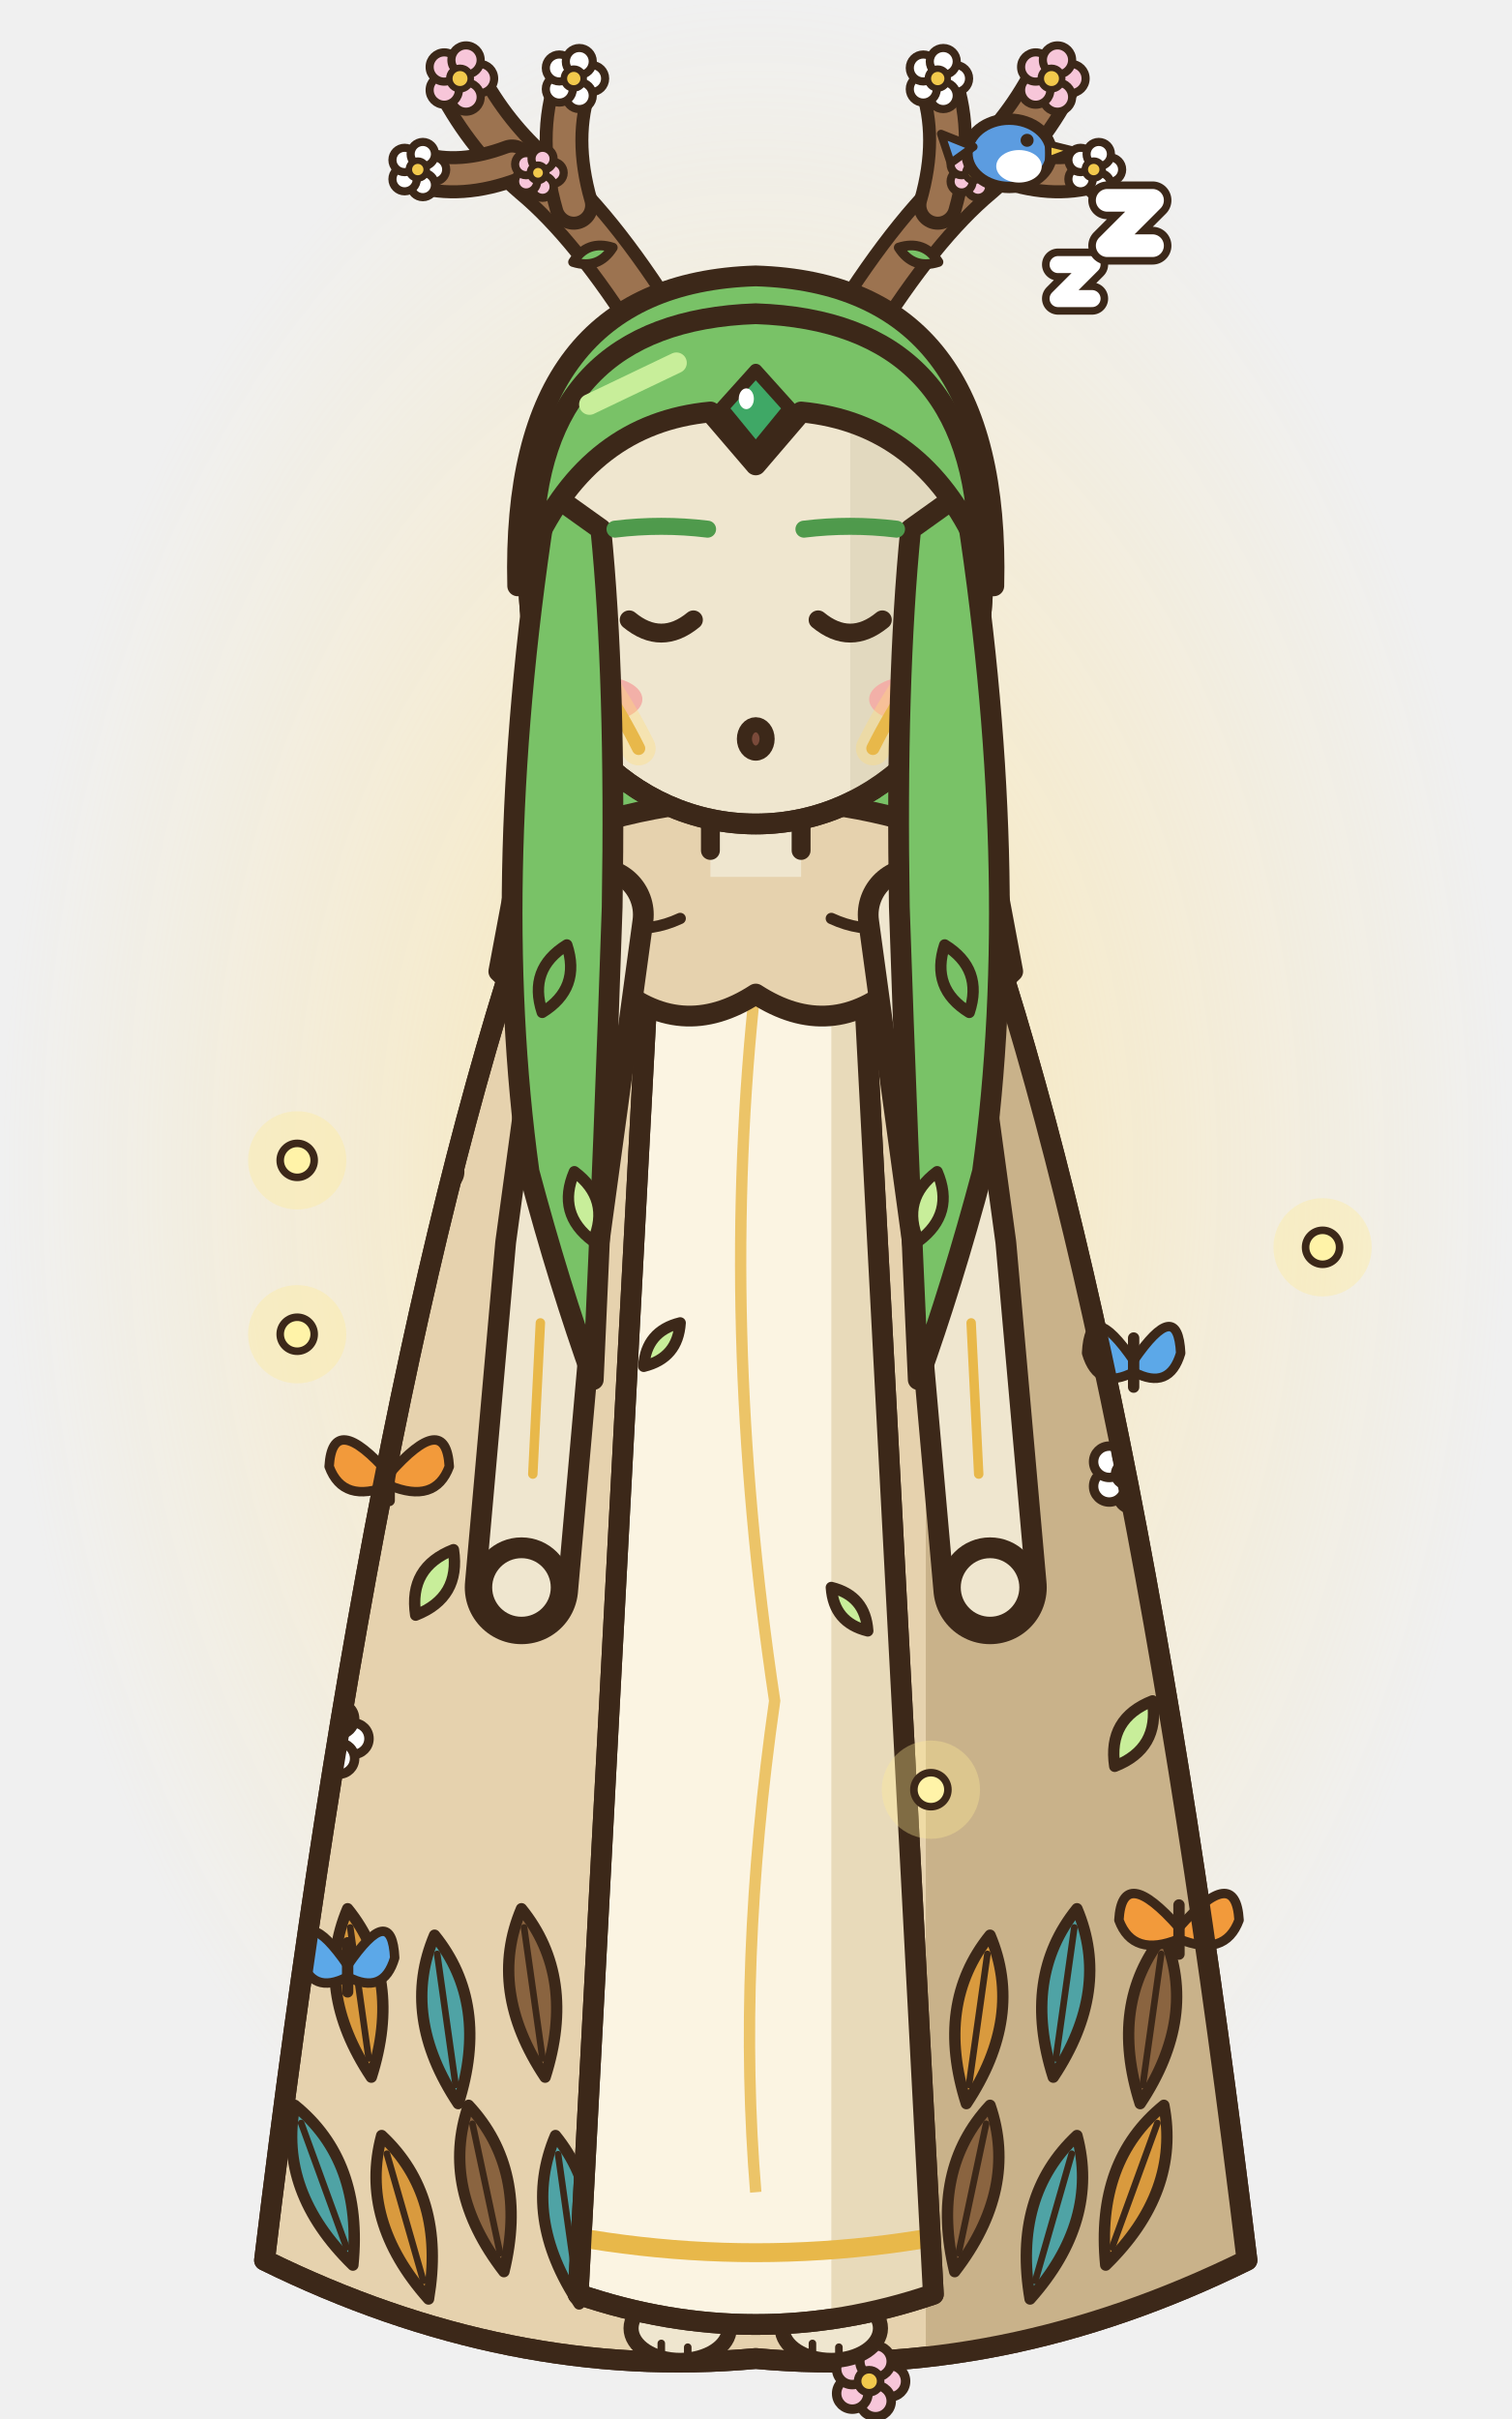
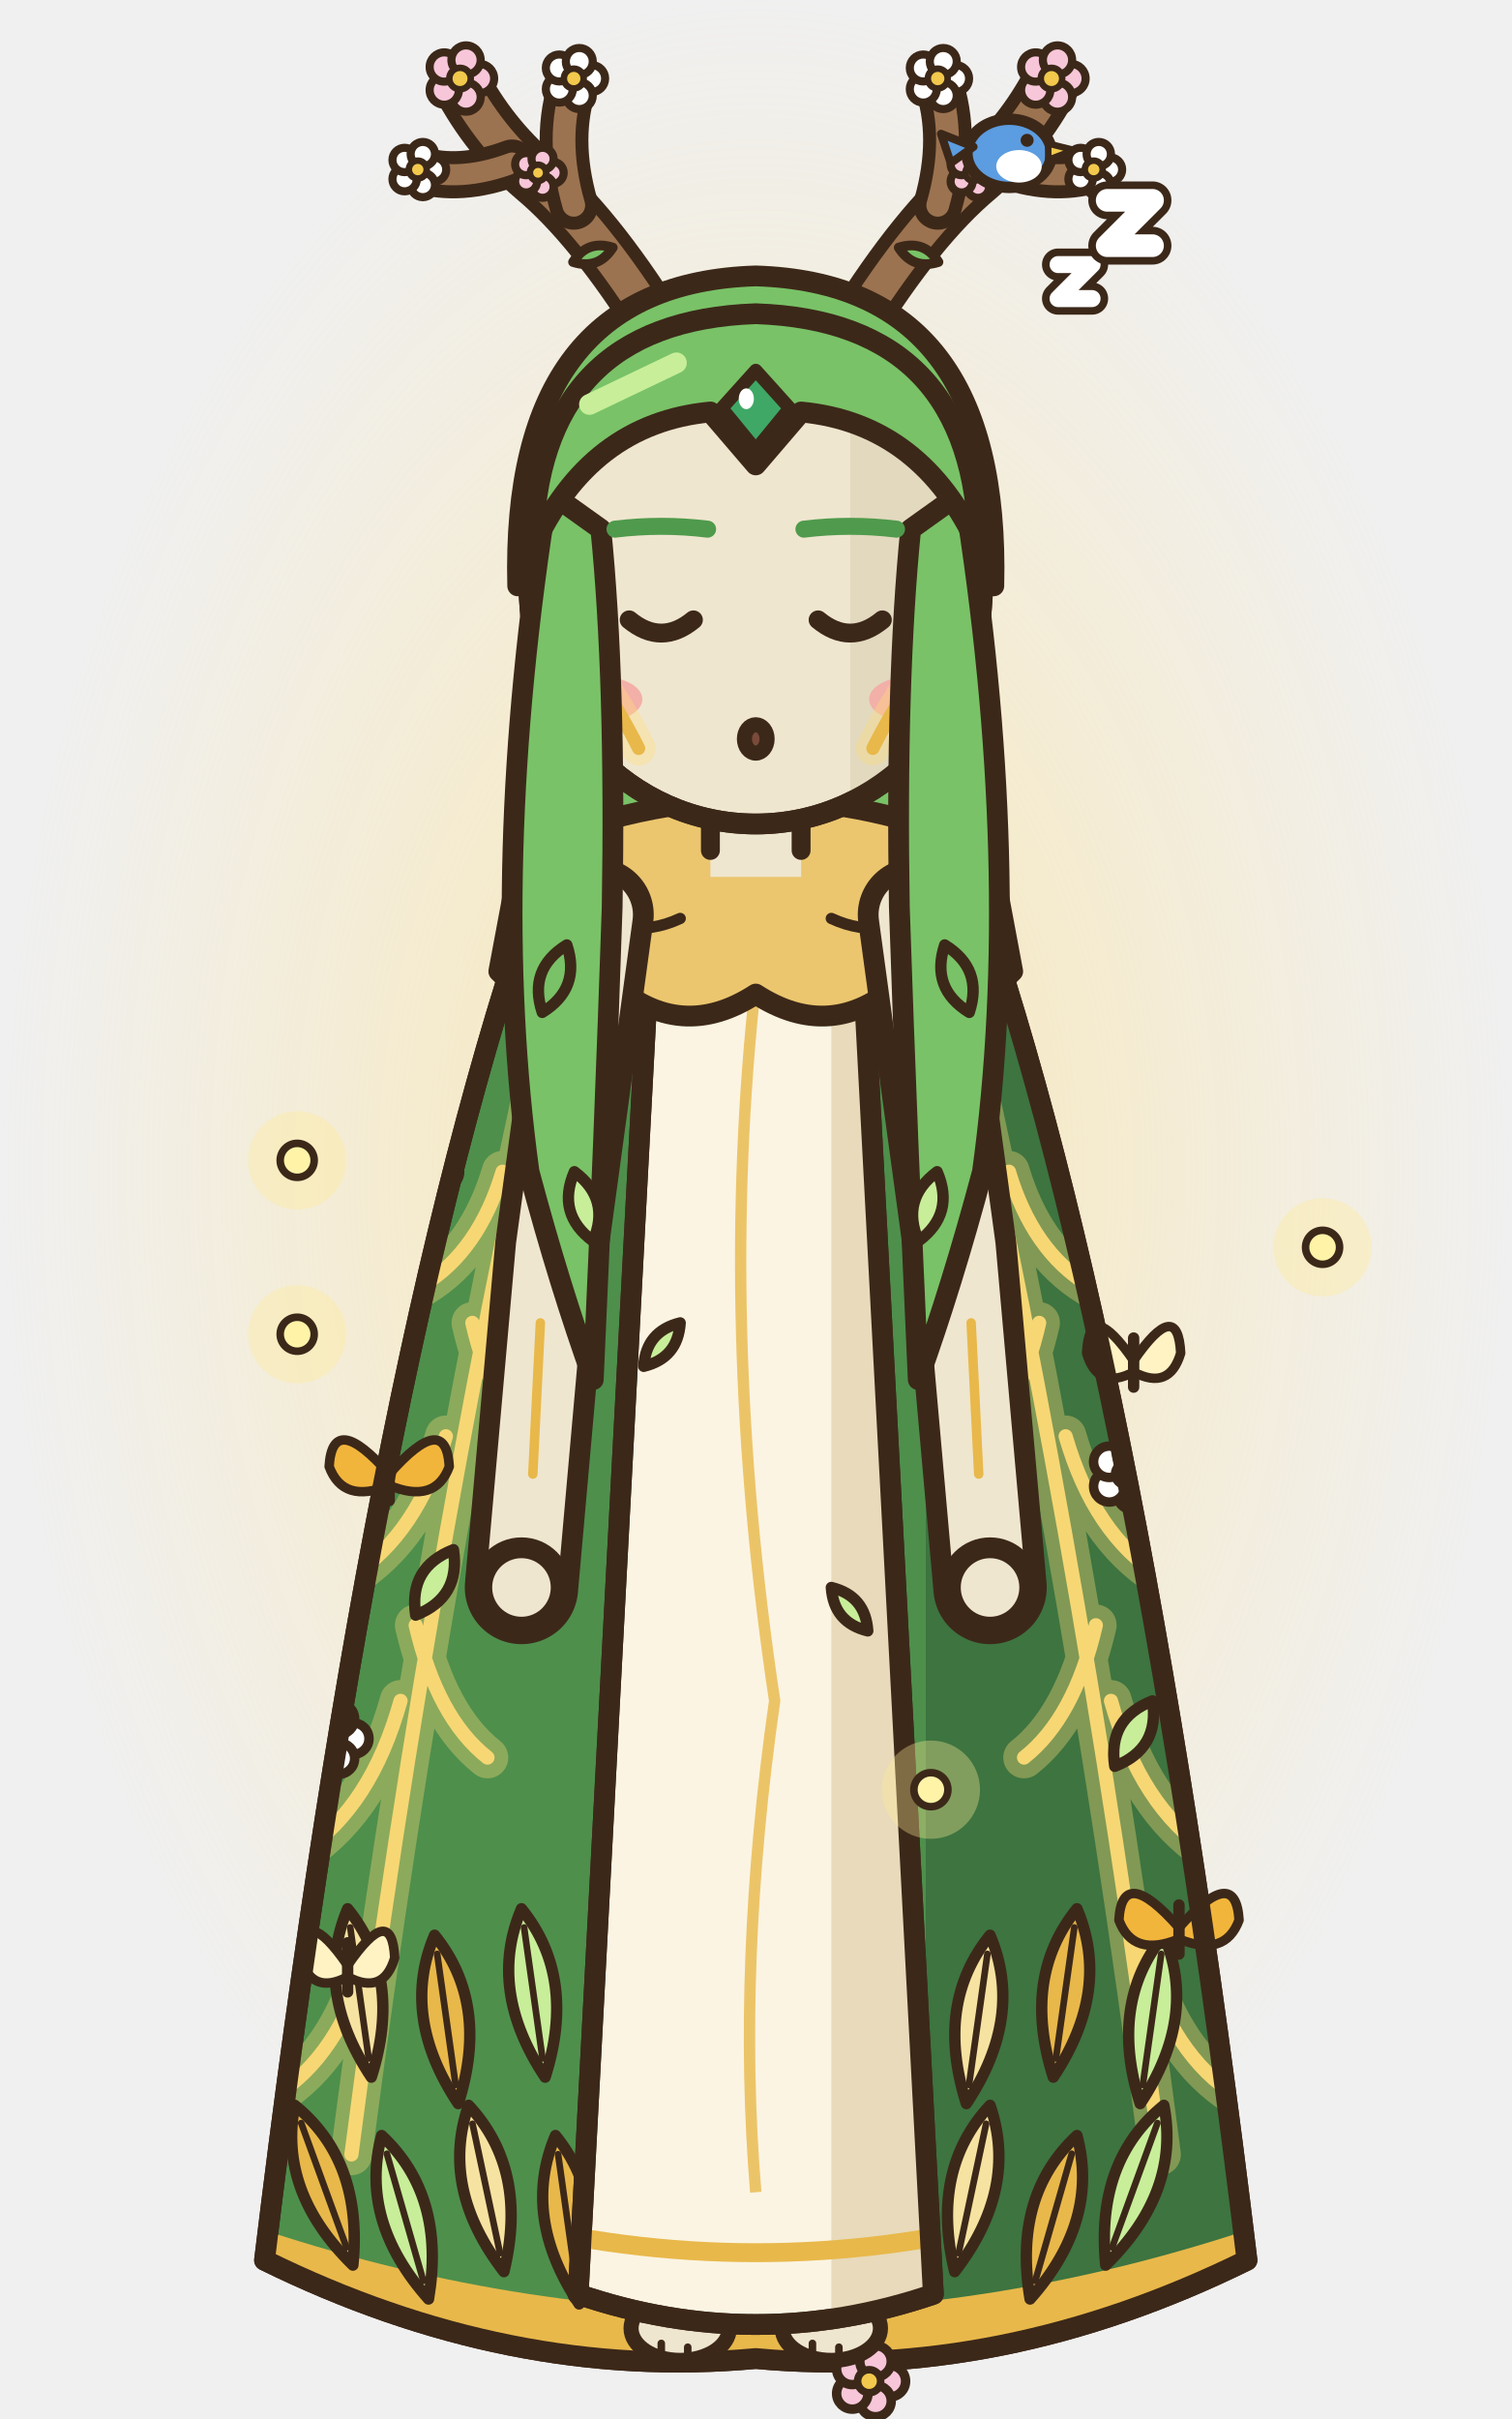
<svg xmlns="http://www.w3.org/2000/svg" width="80" height="128" viewBox="0 0 80 128">
  <defs>
    <radialGradient id="anfrontrepos0g">
      <stop offset="0" stop-color="rgb(255,225,140)" stop-opacity="0.6" />
      <stop offset="1" stop-color="rgb(255,225,140)" stop-opacity="0" />
    </radialGradient>
  </defs>
  <ellipse cx="40" cy="62" rx="40" ry="62" fill="url(#anfrontrepos0g)" />
  <circle cx="15.73" cy="61.4" r="2.6" fill="rgb(255,236,150)" fill-opacity="0.35" />
  <ellipse cx="15.73" cy="61.4" rx="0.9" ry="0.9" fill="#FFF3A8" stroke="#3C2819" stroke-width="0.4" stroke-linejoin="round" stroke-linecap="round" />
  <circle cx="49.27" cy="37.3" r="2.6" fill="rgb(255,236,150)" fill-opacity="0.35" />
  <ellipse cx="49.27" cy="37.3" rx="0.9" ry="0.9" fill="#FFF3A8" stroke="#3C2819" stroke-width="0.4" stroke-linejoin="round" stroke-linecap="round" />
  <g transform="translate(0 0)">
    <path d="M28.6,24 Q27.6,40 28.4,56 L51.6,56 Q52.4,40 51.4,24 Z" fill="#79C267" stroke="#3C2819" stroke-width="1.1" stroke-linejoin="round" stroke-linecap="round" />
    <path d="M28.6,24 Q27.6,40 28.4,56 L51.6,56 Q52.4,40 51.4,24 Z" fill="none" stroke="#3C2819" stroke-width="1.1" stroke-linejoin="round" stroke-linecap="round" />
-     <path d="M29,45.4 Q40,40.6 51,45.4 Q60,70 66,119.6 Q53,126 40,124.8 Q27,126 14,119.6 Q20,70 29,45.4 Z" fill="#E6D2AE" stroke="#3C2819" stroke-width="1.1" stroke-linejoin="round" stroke-linecap="round" />
+     <path d="M29,45.4 Q40,40.6 51,45.4 Q60,70 66,119.6 Q53,126 40,124.8 Q27,126 14,119.6 Q20,70 29,45.4 Z" fill="#4E8F4C" stroke="#3C2819" stroke-width="1.1" stroke-linejoin="round" stroke-linecap="round" />
    <clipPath id="anfrontrepos0c">
      <path d="M29,45.4 Q40,40.6 51,45.4 Q60,70 66,119.6 Q53,126 40,124.8 Q27,126 14,119.6 Q20,70 29,45.4 Z" />
    </clipPath>
    <g clip-path="url(#anfrontrepos0c)">
-       <rect x="49" y="40" width="20" height="90" fill="#C9B28A" />
+       <rect x="49" y="40" width="20" height="90" fill="#3D7440" />
+       <path d="M50,50 Q57,80 61.4,114 M53.4,62 Q54.66,66.2 57.6,68 M56.4,76 Q57.9,81.18 61.4,83.4 M58.8,90 Q60.36,95.6 64,98 M60.4,103 Q61.78,108.32 65,110.6 M55,70 Q53.98,74.48 51.6,76.4 M58,86 Q56.86,90.9 54.2,93 M30,50 Q23,80 18.6,114 M26.6,62 Q25.34,66.2 22.4,68 M23.6,76 Q22.1,81.18 18.6,83.4 M21.2,90 Q19.64,95.6 16,98 M19.6,103 Q18.22,108.32 15,110.6 M25,70 Q26.02,74.48 28.4,76.4 M22,86 Q23.14,90.9 25.8,93" fill="none" stroke="rgb(255,220,120)" stroke-width="2.2" stroke-linecap="round" opacity="0.35" />
+       <path d="M50,50 Q57,80 61.4,114 M53.4,62 Q54.66,66.2 57.6,68 M56.4,76 Q57.9,81.18 61.4,83.4 M58.8,90 Q60.36,95.6 64,98 M60.4,103 Q61.78,108.32 65,110.6 M55,70 Q53.98,74.48 51.6,76.4 M58,86 Q56.86,90.9 54.2,93 M30,50 Q23,80 18.6,114 M26.6,62 Q25.34,66.2 22.4,68 M23.6,76 Q22.1,81.18 18.6,83.4 M21.2,90 Q19.64,95.6 16,98 M19.6,103 Q18.22,108.32 15,110.6 M25,70 Q26.02,74.48 28.4,76.4 M22,86 Q23.14,90.9 25.8,93" fill="none" stroke="#F7D774" stroke-width="0.75" stroke-linecap="round" />
+       <path d="M12,118.6 Q40,128.4 68,118.6" fill="none" stroke="#E8B84A" stroke-width="2.4" />
      <g transform="translate(15.6 111.4) rotate(-20)">
-         <path d="M0,0 Q2.4,4 0,9 Q-2.4,4 0,0 Z" fill="#4FA3A5" stroke="#3C2819" stroke-width="0.6" stroke-linejoin="round" stroke-linecap="round" />
+         <path d="M0,0 Q2.4,4 0,9 Q-2.4,4 0,0 Z" fill="#E8B84A" stroke="#3C2819" stroke-width="0.6" stroke-linejoin="round" stroke-linecap="round" />
        <line x1="0" y1="1" x2="0" y2="8" stroke="#3C2819" stroke-width="0.35" stroke-linecap="round" />
      </g>
      <g transform="translate(20.2 113) rotate(-16)">
-         <path d="M0,0 Q2.4,4 0,9 Q-2.4,4 0,0 Z" fill="#D99A3E" stroke="#3C2819" stroke-width="0.6" stroke-linejoin="round" stroke-linecap="round" />
+         <path d="M0,0 Q2.4,4 0,9 Q-2.4,4 0,0 Z" fill="#C8EE9A" stroke="#3C2819" stroke-width="0.6" stroke-linejoin="round" stroke-linecap="round" />
        <line x1="0" y1="1" x2="0" y2="8" stroke="#3C2819" stroke-width="0.35" stroke-linecap="round" />
      </g>
      <g transform="translate(24.8 111.4) rotate(-12)">
-         <path d="M0,0 Q2.4,4 0,9 Q-2.4,4 0,0 Z" fill="#8A6440" stroke="#3C2819" stroke-width="0.6" stroke-linejoin="round" stroke-linecap="round" />
+         <path d="M0,0 Q2.4,4 0,9 Q-2.4,4 0,0 Z" fill="#F7E3A1" stroke="#3C2819" stroke-width="0.6" stroke-linejoin="round" stroke-linecap="round" />
        <line x1="0" y1="1" x2="0" y2="8" stroke="#3C2819" stroke-width="0.35" stroke-linecap="round" />
      </g>
      <g transform="translate(29.4 113) rotate(-8)">
-         <path d="M0,0 Q2.4,4 0,9 Q-2.4,4 0,0 Z" fill="#4FA3A5" stroke="#3C2819" stroke-width="0.6" stroke-linejoin="round" stroke-linecap="round" />
+         <path d="M0,0 Q2.4,4 0,9 Q-2.4,4 0,0 Z" fill="#E8B84A" stroke="#3C2819" stroke-width="0.6" stroke-linejoin="round" stroke-linecap="round" />
        <line x1="0" y1="1" x2="0" y2="8" stroke="#3C2819" stroke-width="0.35" stroke-linecap="round" />
      </g>
      <g transform="translate(34 111.4) rotate(-4)">
-         <path d="M0,0 Q2.4,4 0,9 Q-2.4,4 0,0 Z" fill="#D99A3E" stroke="#3C2819" stroke-width="0.6" stroke-linejoin="round" stroke-linecap="round" />
+         <path d="M0,0 Q2.4,4 0,9 Q-2.4,4 0,0 Z" fill="#C8EE9A" stroke="#3C2819" stroke-width="0.6" stroke-linejoin="round" stroke-linecap="round" />
        <line x1="0" y1="1" x2="0" y2="8" stroke="#3C2819" stroke-width="0.35" stroke-linecap="round" />
      </g>
      <g transform="translate(38.6 113) rotate(0)">
-         <path d="M0,0 Q2.4,4 0,9 Q-2.4,4 0,0 Z" fill="#8A6440" stroke="#3C2819" stroke-width="0.6" stroke-linejoin="round" stroke-linecap="round" />
+         <path d="M0,0 Q2.4,4 0,9 Q-2.4,4 0,0 Z" fill="#F7E3A1" stroke="#3C2819" stroke-width="0.6" stroke-linejoin="round" stroke-linecap="round" />
        <line x1="0" y1="1" x2="0" y2="8" stroke="#3C2819" stroke-width="0.35" stroke-linecap="round" />
      </g>
      <g transform="translate(43.2 111.4) rotate(4)">
-         <path d="M0,0 Q2.4,4 0,9 Q-2.4,4 0,0 Z" fill="#4FA3A5" stroke="#3C2819" stroke-width="0.6" stroke-linejoin="round" stroke-linecap="round" />
+         <path d="M0,0 Q2.4,4 0,9 Q-2.4,4 0,0 Z" fill="#E8B84A" stroke="#3C2819" stroke-width="0.6" stroke-linejoin="round" stroke-linecap="round" />
        <line x1="0" y1="1" x2="0" y2="8" stroke="#3C2819" stroke-width="0.35" stroke-linecap="round" />
      </g>
      <g transform="translate(47.8 113) rotate(8)">
-         <path d="M0,0 Q2.4,4 0,9 Q-2.4,4 0,0 Z" fill="#D99A3E" stroke="#3C2819" stroke-width="0.6" stroke-linejoin="round" stroke-linecap="round" />
+         <path d="M0,0 Q2.4,4 0,9 Q-2.4,4 0,0 Z" fill="#C8EE9A" stroke="#3C2819" stroke-width="0.6" stroke-linejoin="round" stroke-linecap="round" />
        <line x1="0" y1="1" x2="0" y2="8" stroke="#3C2819" stroke-width="0.35" stroke-linecap="round" />
      </g>
      <g transform="translate(52.4 111.4) rotate(12)">
-         <path d="M0,0 Q2.4,4 0,9 Q-2.4,4 0,0 Z" fill="#8A6440" stroke="#3C2819" stroke-width="0.6" stroke-linejoin="round" stroke-linecap="round" />
+         <path d="M0,0 Q2.4,4 0,9 Q-2.4,4 0,0 Z" fill="#F7E3A1" stroke="#3C2819" stroke-width="0.6" stroke-linejoin="round" stroke-linecap="round" />
        <line x1="0" y1="1" x2="0" y2="8" stroke="#3C2819" stroke-width="0.35" stroke-linecap="round" />
      </g>
      <g transform="translate(57 113) rotate(16)">
-         <path d="M0,0 Q2.4,4 0,9 Q-2.4,4 0,0 Z" fill="#4FA3A5" stroke="#3C2819" stroke-width="0.6" stroke-linejoin="round" stroke-linecap="round" />
+         <path d="M0,0 Q2.4,4 0,9 Q-2.4,4 0,0 Z" fill="#E8B84A" stroke="#3C2819" stroke-width="0.6" stroke-linejoin="round" stroke-linecap="round" />
        <line x1="0" y1="1" x2="0" y2="8" stroke="#3C2819" stroke-width="0.35" stroke-linecap="round" />
      </g>
      <g transform="translate(61.6 111.4) rotate(20)">
-         <path d="M0,0 Q2.4,4 0,9 Q-2.4,4 0,0 Z" fill="#D99A3E" stroke="#3C2819" stroke-width="0.6" stroke-linejoin="round" stroke-linecap="round" />
+         <path d="M0,0 Q2.4,4 0,9 Q-2.4,4 0,0 Z" fill="#C8EE9A" stroke="#3C2819" stroke-width="0.6" stroke-linejoin="round" stroke-linecap="round" />
        <line x1="0" y1="1" x2="0" y2="8" stroke="#3C2819" stroke-width="0.35" stroke-linecap="round" />
      </g>
      <g transform="translate(18.4 101) rotate(-8)">
-         <path d="M0,0 Q2.4,4 0,9 Q-2.4,4 0,0 Z" fill="#D99A3E" stroke="#3C2819" stroke-width="0.6" stroke-linejoin="round" stroke-linecap="round" />
+         <path d="M0,0 Q2.4,4 0,9 Q-2.4,4 0,0 Z" fill="#F7E3A1" stroke="#3C2819" stroke-width="0.6" stroke-linejoin="round" stroke-linecap="round" />
        <line x1="0" y1="1" x2="0" y2="8" stroke="#3C2819" stroke-width="0.35" stroke-linecap="round" />
      </g>
      <g transform="translate(23 102.4) rotate(-8)">
-         <path d="M0,0 Q2.4,4 0,9 Q-2.4,4 0,0 Z" fill="#4FA3A5" stroke="#3C2819" stroke-width="0.6" stroke-linejoin="round" stroke-linecap="round" />
+         <path d="M0,0 Q2.4,4 0,9 Q-2.4,4 0,0 Z" fill="#E8B84A" stroke="#3C2819" stroke-width="0.6" stroke-linejoin="round" stroke-linecap="round" />
        <line x1="0" y1="1" x2="0" y2="8" stroke="#3C2819" stroke-width="0.35" stroke-linecap="round" />
      </g>
      <g transform="translate(27.6 101) rotate(-8)">
-         <path d="M0,0 Q2.4,4 0,9 Q-2.4,4 0,0 Z" fill="#8A6440" stroke="#3C2819" stroke-width="0.6" stroke-linejoin="round" stroke-linecap="round" />
+         <path d="M0,0 Q2.4,4 0,9 Q-2.4,4 0,0 Z" fill="#C8EE9A" stroke="#3C2819" stroke-width="0.6" stroke-linejoin="round" stroke-linecap="round" />
        <line x1="0" y1="1" x2="0" y2="8" stroke="#3C2819" stroke-width="0.35" stroke-linecap="round" />
      </g>
      <g transform="translate(52.4 102.4) rotate(8)">
-         <path d="M0,0 Q2.4,4 0,9 Q-2.4,4 0,0 Z" fill="#D99A3E" stroke="#3C2819" stroke-width="0.6" stroke-linejoin="round" stroke-linecap="round" />
+         <path d="M0,0 Q2.4,4 0,9 Q-2.4,4 0,0 Z" fill="#F7E3A1" stroke="#3C2819" stroke-width="0.6" stroke-linejoin="round" stroke-linecap="round" />
        <line x1="0" y1="1" x2="0" y2="8" stroke="#3C2819" stroke-width="0.35" stroke-linecap="round" />
      </g>
      <g transform="translate(57 101) rotate(8)">
-         <path d="M0,0 Q2.4,4 0,9 Q-2.4,4 0,0 Z" fill="#4FA3A5" stroke="#3C2819" stroke-width="0.6" stroke-linejoin="round" stroke-linecap="round" />
+         <path d="M0,0 Q2.4,4 0,9 Q-2.4,4 0,0 Z" fill="#E8B84A" stroke="#3C2819" stroke-width="0.6" stroke-linejoin="round" stroke-linecap="round" />
        <line x1="0" y1="1" x2="0" y2="8" stroke="#3C2819" stroke-width="0.35" stroke-linecap="round" />
      </g>
      <g transform="translate(61.6 102.4) rotate(8)">
-         <path d="M0,0 Q2.4,4 0,9 Q-2.4,4 0,0 Z" fill="#8A6440" stroke="#3C2819" stroke-width="0.6" stroke-linejoin="round" stroke-linecap="round" />
+         <path d="M0,0 Q2.4,4 0,9 Q-2.4,4 0,0 Z" fill="#C8EE9A" stroke="#3C2819" stroke-width="0.6" stroke-linejoin="round" stroke-linecap="round" />
        <line x1="0" y1="1" x2="0" y2="8" stroke="#3C2819" stroke-width="0.35" stroke-linecap="round" />
      </g>
      <g transform="translate(19 70) rotate(-30)">
-         <path d="M0,0 Q1.6,2 0,4 Q-1.6,2 0,0 Z" fill="#79C267" stroke="#3C2819" stroke-width="0.6" stroke-linejoin="round" stroke-linecap="round" />
+         <path d="M0,0 Q1.6,2 0,4 Q-1.6,2 0,0 Z" fill="#E8B84A" stroke="#3C2819" stroke-width="0.6" stroke-linejoin="round" stroke-linecap="round" />
      </g>
      <g transform="translate(24 82) rotate(30)">
        <path d="M0,0 Q1.6,2 0,4 Q-1.6,2 0,0 Z" fill="#C8EE9A" stroke="#3C2819" stroke-width="0.6" stroke-linejoin="round" stroke-linecap="round" />
      </g>
      <g transform="translate(58 66) rotate(-30)">
-         <path d="M0,0 Q1.6,2 0,4 Q-1.6,2 0,0 Z" fill="#79C267" stroke="#3C2819" stroke-width="0.6" stroke-linejoin="round" stroke-linecap="round" />
+         <path d="M0,0 Q1.6,2 0,4 Q-1.6,2 0,0 Z" fill="#E8B84A" stroke="#3C2819" stroke-width="0.6" stroke-linejoin="round" stroke-linecap="round" />
      </g>
      <g transform="translate(61 90) rotate(30)">
        <path d="M0,0 Q1.6,2 0,4 Q-1.6,2 0,0 Z" fill="#C8EE9A" stroke="#3C2819" stroke-width="0.6" stroke-linejoin="round" stroke-linecap="round" />
      </g>
      <ellipse cx="23.5" cy="62" rx="0.83" ry="0.83" fill="#FFFFFF" stroke="#3C2819" stroke-width="0.5" stroke-linejoin="round" stroke-linecap="round" />
      <ellipse cx="22.74" cy="63.05" rx="0.83" ry="0.83" fill="#FFFFFF" stroke="#3C2819" stroke-width="0.5" stroke-linejoin="round" stroke-linecap="round" />
      <ellipse cx="21.51" cy="62.65" rx="0.83" ry="0.83" fill="#FFFFFF" stroke="#3C2819" stroke-width="0.5" stroke-linejoin="round" stroke-linecap="round" />
      <ellipse cx="21.51" cy="61.35" rx="0.83" ry="0.83" fill="#FFFFFF" stroke="#3C2819" stroke-width="0.5" stroke-linejoin="round" stroke-linecap="round" />
      <ellipse cx="22.74" cy="60.95" rx="0.83" ry="0.83" fill="#FFFFFF" stroke="#3C2819" stroke-width="0.5" stroke-linejoin="round" stroke-linecap="round" />
      <ellipse cx="22.4" cy="62" rx="0.61" ry="0.61" fill="#F2C94C" stroke="#3C2819" stroke-width="0.4" stroke-linejoin="round" stroke-linecap="round" />
      <ellipse cx="60.7" cy="78" rx="0.83" ry="0.83" fill="#FFFFFF" stroke="#3C2819" stroke-width="0.5" stroke-linejoin="round" stroke-linecap="round" />
      <ellipse cx="59.94" cy="79.05" rx="0.83" ry="0.83" fill="#FFFFFF" stroke="#3C2819" stroke-width="0.5" stroke-linejoin="round" stroke-linecap="round" />
      <ellipse cx="58.71" cy="78.65" rx="0.83" ry="0.83" fill="#FFFFFF" stroke="#3C2819" stroke-width="0.5" stroke-linejoin="round" stroke-linecap="round" />
      <ellipse cx="58.71" cy="77.35" rx="0.83" ry="0.83" fill="#FFFFFF" stroke="#3C2819" stroke-width="0.5" stroke-linejoin="round" stroke-linecap="round" />
      <ellipse cx="59.94" cy="76.95" rx="0.83" ry="0.83" fill="#FFFFFF" stroke="#3C2819" stroke-width="0.5" stroke-linejoin="round" stroke-linecap="round" />
      <ellipse cx="59.6" cy="78" rx="0.61" ry="0.61" fill="#F2C94C" stroke="#3C2819" stroke-width="0.4" stroke-linejoin="round" stroke-linecap="round" />
      <ellipse cx="18.7" cy="92" rx="0.83" ry="0.83" fill="#FFFFFF" stroke="#3C2819" stroke-width="0.5" stroke-linejoin="round" stroke-linecap="round" />
      <ellipse cx="17.94" cy="93.05" rx="0.83" ry="0.83" fill="#FFFFFF" stroke="#3C2819" stroke-width="0.5" stroke-linejoin="round" stroke-linecap="round" />
      <ellipse cx="16.71" cy="92.65" rx="0.83" ry="0.83" fill="#FFFFFF" stroke="#3C2819" stroke-width="0.5" stroke-linejoin="round" stroke-linecap="round" />
      <ellipse cx="16.71" cy="91.35" rx="0.83" ry="0.83" fill="#FFFFFF" stroke="#3C2819" stroke-width="0.5" stroke-linejoin="round" stroke-linecap="round" />
      <ellipse cx="17.94" cy="90.95" rx="0.83" ry="0.83" fill="#FFFFFF" stroke="#3C2819" stroke-width="0.5" stroke-linejoin="round" stroke-linecap="round" />
      <ellipse cx="17.6" cy="92" rx="0.61" ry="0.61" fill="#F2C94C" stroke="#3C2819" stroke-width="0.4" stroke-linejoin="round" stroke-linecap="round" />
    </g>
    <g transform="translate(20.6 78)">
-       <path d="M0,0 Q-3,-3.4 -3.18,-0.4 Q-2.44,1.6 0,0.6 Z" fill="#F29A3B" stroke="#3C2819" stroke-width="0.5" stroke-linejoin="round" stroke-linecap="round" />
-       <path d="M0,0 Q3,-3.4 3.18,-0.4 Q2.44,1.6 0,0.6 Z" fill="#F29A3B" stroke="#3C2819" stroke-width="0.5" stroke-linejoin="round" stroke-linecap="round" />
+       <path d="M0,0 Q-3,-3.4 -3.18,-0.4 Q-2.44,1.6 0,0.6 Z" fill="#F2B53B" stroke="#3C2819" stroke-width="0.5" stroke-linejoin="round" stroke-linecap="round" />
+       <path d="M0,0 Q3,-3.4 3.18,-0.4 Q2.44,1.6 0,0.6 Z" fill="#F2B53B" stroke="#3C2819" stroke-width="0.5" stroke-linejoin="round" stroke-linecap="round" />
      <line x1="0" y1="-1.2" x2="0" y2="1.4" stroke="#3C2819" stroke-width="0.6" stroke-linecap="round" />
    </g>
    <g transform="translate(60 72)">
-       <path d="M0,0 Q-2.34,-3.4 -2.49,-0.4 Q-1.9,1.6 0,0.6 Z" fill="#5CA8E8" stroke="#3C2819" stroke-width="0.5" stroke-linejoin="round" stroke-linecap="round" />
-       <path d="M0,0 Q2.34,-3.4 2.49,-0.4 Q1.9,1.6 0,0.6 Z" fill="#5CA8E8" stroke="#3C2819" stroke-width="0.5" stroke-linejoin="round" stroke-linecap="round" />
+       <path d="M0,0 Q-2.34,-3.4 -2.49,-0.4 Q-1.9,1.6 0,0.6 Z" fill="#FFF3C4" stroke="#3C2819" stroke-width="0.5" stroke-linejoin="round" stroke-linecap="round" />
+       <path d="M0,0 Q2.34,-3.4 2.49,-0.4 Q1.9,1.6 0,0.6 Z" fill="#FFF3C4" stroke="#3C2819" stroke-width="0.5" stroke-linejoin="round" stroke-linecap="round" />
      <line x1="0" y1="-1.2" x2="0" y2="1.4" stroke="#3C2819" stroke-width="0.6" stroke-linecap="round" />
    </g>
    <g transform="translate(62.4 102)">
-       <path d="M0,0 Q-3,-3.4 -3.18,-0.4 Q-2.44,1.6 0,0.6 Z" fill="#F29A3B" stroke="#3C2819" stroke-width="0.5" stroke-linejoin="round" stroke-linecap="round" />
-       <path d="M0,0 Q3,-3.4 3.18,-0.4 Q2.44,1.6 0,0.6 Z" fill="#F29A3B" stroke="#3C2819" stroke-width="0.5" stroke-linejoin="round" stroke-linecap="round" />
+       <path d="M0,0 Q-3,-3.4 -3.18,-0.4 Q-2.44,1.6 0,0.6 Z" fill="#F2B53B" stroke="#3C2819" stroke-width="0.5" stroke-linejoin="round" stroke-linecap="round" />
+       <path d="M0,0 Q3,-3.4 3.18,-0.4 Q2.44,1.6 0,0.6 Z" fill="#F2B53B" stroke="#3C2819" stroke-width="0.5" stroke-linejoin="round" stroke-linecap="round" />
      <line x1="0" y1="-1.2" x2="0" y2="1.4" stroke="#3C2819" stroke-width="0.6" stroke-linecap="round" />
    </g>
    <g transform="translate(18.4 104)">
-       <path d="M0,0 Q-2.34,-3.4 -2.49,-0.4 Q-1.9,1.6 0,0.6 Z" fill="#5CA8E8" stroke="#3C2819" stroke-width="0.5" stroke-linejoin="round" stroke-linecap="round" />
-       <path d="M0,0 Q2.34,-3.4 2.49,-0.4 Q1.9,1.6 0,0.6 Z" fill="#5CA8E8" stroke="#3C2819" stroke-width="0.5" stroke-linejoin="round" stroke-linecap="round" />
+       <path d="M0,0 Q-2.34,-3.4 -2.49,-0.4 Q-1.9,1.6 0,0.6 Z" fill="#FFF3C4" stroke="#3C2819" stroke-width="0.5" stroke-linejoin="round" stroke-linecap="round" />
+       <path d="M0,0 Q2.34,-3.4 2.49,-0.4 Q1.9,1.6 0,0.6 Z" fill="#FFF3C4" stroke="#3C2819" stroke-width="0.5" stroke-linejoin="round" stroke-linecap="round" />
      <line x1="0" y1="-1.2" x2="0" y2="1.4" stroke="#3C2819" stroke-width="0.6" stroke-linecap="round" />
    </g>
    <path d="M29,45.4 Q40,40.6 51,45.4 Q60,70 66,119.6 Q53,126 40,124.8 Q27,126 14,119.6 Q20,70 29,45.4 Z" fill="none" stroke="#3C2819" stroke-width="1.1" stroke-linejoin="round" stroke-linecap="round" />
    <ellipse cx="47.1" cy="126" rx="0.83" ry="0.83" fill="#F7C6D9" stroke="#3C2819" stroke-width="0.5" stroke-linejoin="round" stroke-linecap="round" />
    <ellipse cx="46.34" cy="127.05" rx="0.83" ry="0.83" fill="#F7C6D9" stroke="#3C2819" stroke-width="0.5" stroke-linejoin="round" stroke-linecap="round" />
    <ellipse cx="45.11" cy="126.65" rx="0.83" ry="0.83" fill="#F7C6D9" stroke="#3C2819" stroke-width="0.5" stroke-linejoin="round" stroke-linecap="round" />
    <ellipse cx="45.11" cy="125.35" rx="0.83" ry="0.83" fill="#F7C6D9" stroke="#3C2819" stroke-width="0.5" stroke-linejoin="round" stroke-linecap="round" />
    <ellipse cx="46.34" cy="124.95" rx="0.83" ry="0.83" fill="#F7C6D9" stroke="#3C2819" stroke-width="0.5" stroke-linejoin="round" stroke-linecap="round" />
    <ellipse cx="46" cy="126" rx="0.61" ry="0.61" fill="#F2C94C" stroke="#3C2819" stroke-width="0.4" stroke-linejoin="round" stroke-linecap="round" />
    <ellipse cx="36" cy="123.2" rx="2.6" ry="1.7" fill="#EFE6CF" stroke="#3C2819" stroke-width="0.8" stroke-linejoin="round" stroke-linecap="round" />
    <line x1="35" y1="124" x2="35" y2="124.8" stroke="#3C2819" stroke-width="0.4" stroke-linecap="round" />
    <line x1="36.4" y1="124.2" x2="36.4" y2="124.9" stroke="#3C2819" stroke-width="0.4" stroke-linecap="round" />
    <ellipse cx="44" cy="123.2" rx="2.6" ry="1.7" fill="#EFE6CF" stroke="#3C2819" stroke-width="0.8" stroke-linejoin="round" stroke-linecap="round" />
    <line x1="43" y1="124" x2="43" y2="124.8" stroke="#3C2819" stroke-width="0.4" stroke-linecap="round" />
    <line x1="44.4" y1="124.2" x2="44.4" y2="124.9" stroke="#3C2819" stroke-width="0.4" stroke-linecap="round" />
    <path d="M34.6,46 Q40,44.4 45.4,46 L49.4,121.4 Q40,124.6 30.6,121.4 Z" fill="#FBF4E2" stroke="#3C2819" stroke-width="1.1" stroke-linejoin="round" stroke-linecap="round" />
    <clipPath id="anfrontrepos0d">
      <path d="M34.6,46 Q40,44.4 45.4,46 L49.4,121.4 Q40,124.6 30.6,121.4 Z" />
    </clipPath>
    <g clip-path="url(#anfrontrepos0d)">
      <rect x="44" y="40" width="12" height="90" fill="#E8DABA" />
      <path d="M26,117.4 Q40,121 54,117.4" fill="none" stroke="#E8B84A" stroke-width="1" />
      <path d="M40,52 Q38,70 41,90 Q39,104 40,116" fill="none" stroke="#E8B84A" stroke-width="0.6" opacity="0.8" />
      <g transform="translate(36 70) rotate(40)">
        <path d="M0,0 Q1.1,1.5 0,3 Q-1.1,1.5 0,0 Z" fill="#C8EE9A" stroke="#3C2819" stroke-width="0.6" stroke-linejoin="round" stroke-linecap="round" />
      </g>
      <g transform="translate(44 84) rotate(-40)">
        <path d="M0,0 Q1.1,1.5 0,3 Q-1.1,1.5 0,0 Z" fill="#C8EE9A" stroke="#3C2819" stroke-width="0.6" stroke-linejoin="round" stroke-linecap="round" />
      </g>
    </g>
    <path d="M34.6,46 Q40,44.4 45.4,46 L49.4,121.4 Q40,124.6 30.6,121.4 Z" fill="none" stroke="#3C2819" stroke-width="1.1" stroke-linejoin="round" stroke-linecap="round" />
-     <path d="M27.6,45 Q40,39.6 52.4,45 L53.6,51.4 Q50.6,54.4 47.6,52 Q44,55.2 40,52.6 Q36,55.2 32.4,52 Q29.4,54.4 26.4,51.4 Z" fill="#E6D2AE" stroke="#3C2819" stroke-width="1.1" stroke-linejoin="round" stroke-linecap="round" />
+     <path d="M27.6,45 Q40,39.6 52.4,45 L53.6,51.4 Q50.6,54.4 47.6,52 Q44,55.2 40,52.6 Q36,55.2 32.4,52 Q29.4,54.4 26.4,51.4 Z" fill="#EBC66E" stroke="#3C2819" stroke-width="1.1" stroke-linejoin="round" stroke-linecap="round" />
    <path d="M30,47.6 Q33,50 36,48.6 M44,48.6 Q47,50 50,47.6" fill="none" stroke="#3C2819" stroke-width="0.6" stroke-linejoin="round" stroke-linecap="round" />
    <path d="M31.6,48.4 L29.2,66 L27.6,84" fill="none" stroke="#3C2819" stroke-width="6" stroke-linecap="round" stroke-linejoin="round" />
    <path d="M31.6,48.4 L29.2,66 L27.6,84" fill="none" stroke="#EFE6CF" stroke-width="3.8" stroke-linecap="round" stroke-linejoin="round" />
    <ellipse cx="27.6" cy="84" rx="2.1" ry="2.1" fill="#EFE6CF" stroke="#3C2819" stroke-width="1.1" stroke-linejoin="round" stroke-linecap="round" />
    <path d="M48.4,48.4 L50.8,66 L52.4,84" fill="none" stroke="#3C2819" stroke-width="6" stroke-linecap="round" stroke-linejoin="round" />
    <path d="M48.4,48.4 L50.8,66 L52.4,84" fill="none" stroke="#EFE6CF" stroke-width="3.8" stroke-linecap="round" stroke-linejoin="round" />
    <ellipse cx="52.4" cy="84" rx="2.1" ry="2.1" fill="#EFE6CF" stroke="#3C2819" stroke-width="1.1" stroke-linejoin="round" stroke-linecap="round" />
    <line x1="28.6" y1="70" x2="28.2" y2="78" stroke="#E8B84A" stroke-width="0.5" stroke-linecap="round" />
    <line x1="51.4" y1="70" x2="51.8" y2="78" stroke="#E8B84A" stroke-width="0.5" stroke-linecap="round" />
    <rect x="37.6" y="38" width="4.8" height="8.4" fill="#EFE6CF" />
    <line x1="37.6" y1="38" x2="37.6" y2="45" stroke="#3C2819" stroke-width="1" stroke-linecap="round" />
    <line x1="42.4" y1="38" x2="42.4" y2="45" stroke="#3C2819" stroke-width="1" stroke-linecap="round" />
    <g transform="translate(0 -2)">
      <g transform="translate(40 19.4) scale(0.86) translate(-40 -19.4)">
        <path d="M46,19.4 Q50,13 53.6,10 Q56.4,7.6 58.2,4.2" fill="none" stroke="#3C2819" stroke-width="3.6" stroke-linecap="round" stroke-linejoin="round" />
        <path d="M46,19.4 Q50,13 53.6,10 Q56.4,7.6 58.2,4.2" fill="none" stroke="#9C7350" stroke-width="2" stroke-linecap="round" stroke-linejoin="round" />
        <path d="M51.2,11.8 Q52.4,7.6 51.2,4.2" fill="none" stroke="#3C2819" stroke-width="3" stroke-linecap="round" stroke-linejoin="round" />
        <path d="M51.2,11.8 Q52.4,7.6 51.2,4.2" fill="none" stroke="#9C7350" stroke-width="1.4" stroke-linecap="round" stroke-linejoin="round" />
        <path d="M55,9.2 Q58.2,10.4 60.8,9.6" fill="none" stroke="#3C2819" stroke-width="2.9" stroke-linecap="round" stroke-linejoin="round" />
        <path d="M55,9.2 Q58.2,10.4 60.8,9.6" fill="none" stroke="#9C7350" stroke-width="1.3" stroke-linecap="round" stroke-linejoin="round" />
        <ellipse cx="59.4" cy="4" rx="0.9" ry="0.9" fill="#F7C6D9" stroke="#3C2819" stroke-width="0.5" stroke-linejoin="round" stroke-linecap="round" />
        <ellipse cx="58.57" cy="5.14" rx="0.9" ry="0.9" fill="#F7C6D9" stroke="#3C2819" stroke-width="0.5" stroke-linejoin="round" stroke-linecap="round" />
        <ellipse cx="57.23" cy="4.71" rx="0.9" ry="0.9" fill="#F7C6D9" stroke="#3C2819" stroke-width="0.5" stroke-linejoin="round" stroke-linecap="round" />
        <ellipse cx="57.23" cy="3.29" rx="0.9" ry="0.9" fill="#F7C6D9" stroke="#3C2819" stroke-width="0.5" stroke-linejoin="round" stroke-linecap="round" />
        <ellipse cx="58.57" cy="2.86" rx="0.9" ry="0.9" fill="#F7C6D9" stroke="#3C2819" stroke-width="0.5" stroke-linejoin="round" stroke-linecap="round" />
        <ellipse cx="58.2" cy="4" rx="0.66" ry="0.66" fill="#F2C94C" stroke="#3C2819" stroke-width="0.4" stroke-linejoin="round" stroke-linecap="round" />
        <ellipse cx="52.3" cy="4" rx="0.83" ry="0.83" fill="#FFFFFF" stroke="#3C2819" stroke-width="0.5" stroke-linejoin="round" stroke-linecap="round" />
        <ellipse cx="51.54" cy="5.05" rx="0.83" ry="0.83" fill="#FFFFFF" stroke="#3C2819" stroke-width="0.5" stroke-linejoin="round" stroke-linecap="round" />
        <ellipse cx="50.31" cy="4.65" rx="0.83" ry="0.83" fill="#FFFFFF" stroke="#3C2819" stroke-width="0.5" stroke-linejoin="round" stroke-linecap="round" />
        <ellipse cx="50.31" cy="3.35" rx="0.83" ry="0.83" fill="#FFFFFF" stroke="#3C2819" stroke-width="0.5" stroke-linejoin="round" stroke-linecap="round" />
        <ellipse cx="51.54" cy="2.95" rx="0.83" ry="0.83" fill="#FFFFFF" stroke="#3C2819" stroke-width="0.5" stroke-linejoin="round" stroke-linecap="round" />
        <ellipse cx="51.2" cy="4" rx="0.61" ry="0.61" fill="#F2C94C" stroke="#3C2819" stroke-width="0.4" stroke-linejoin="round" stroke-linecap="round" />
        <ellipse cx="61.8" cy="9.6" rx="0.75" ry="0.75" fill="#FFFFFF" stroke="#3C2819" stroke-width="0.5" stroke-linejoin="round" stroke-linecap="round" />
        <ellipse cx="61.11" cy="10.55" rx="0.75" ry="0.75" fill="#FFFFFF" stroke="#3C2819" stroke-width="0.5" stroke-linejoin="round" stroke-linecap="round" />
        <ellipse cx="59.99" cy="10.19" rx="0.75" ry="0.75" fill="#FFFFFF" stroke="#3C2819" stroke-width="0.5" stroke-linejoin="round" stroke-linecap="round" />
        <ellipse cx="59.99" cy="9.01" rx="0.75" ry="0.75" fill="#FFFFFF" stroke="#3C2819" stroke-width="0.5" stroke-linejoin="round" stroke-linecap="round" />
        <ellipse cx="61.11" cy="8.65" rx="0.75" ry="0.75" fill="#FFFFFF" stroke="#3C2819" stroke-width="0.5" stroke-linejoin="round" stroke-linecap="round" />
        <ellipse cx="60.8" cy="9.6" rx="0.55" ry="0.55" fill="#F2C94C" stroke="#3C2819" stroke-width="0.4" stroke-linejoin="round" stroke-linecap="round" />
        <ellipse cx="54.3" cy="9.8" rx="0.68" ry="0.68" fill="#F7C6D9" stroke="#3C2819" stroke-width="0.5" stroke-linejoin="round" stroke-linecap="round" />
        <ellipse cx="53.68" cy="10.66" rx="0.68" ry="0.68" fill="#F7C6D9" stroke="#3C2819" stroke-width="0.5" stroke-linejoin="round" stroke-linecap="round" />
        <ellipse cx="52.67" cy="10.33" rx="0.68" ry="0.68" fill="#F7C6D9" stroke="#3C2819" stroke-width="0.5" stroke-linejoin="round" stroke-linecap="round" />
        <ellipse cx="52.67" cy="9.27" rx="0.68" ry="0.68" fill="#F7C6D9" stroke="#3C2819" stroke-width="0.5" stroke-linejoin="round" stroke-linecap="round" />
        <ellipse cx="53.68" cy="8.94" rx="0.68" ry="0.68" fill="#F7C6D9" stroke="#3C2819" stroke-width="0.5" stroke-linejoin="round" stroke-linecap="round" />
        <ellipse cx="53.4" cy="9.8" rx="0.5" ry="0.5" fill="#F2C94C" stroke="#3C2819" stroke-width="0.4" stroke-linejoin="round" stroke-linecap="round" />
        <g transform="translate(48.8 14.4) rotate(-70)">
          <path d="M0,0 Q1,1.3 0,2.6 Q-1,1.3 0,0 Z" fill="#79C267" stroke="#3C2819" stroke-width="0.6" stroke-linejoin="round" stroke-linecap="round" />
        </g>
        <path d="M34,19.4 Q30,13 26.4,10 Q23.6,7.6 21.8,4.2" fill="none" stroke="#3C2819" stroke-width="3.6" stroke-linecap="round" stroke-linejoin="round" />
        <path d="M34,19.4 Q30,13 26.4,10 Q23.6,7.6 21.8,4.2" fill="none" stroke="#9C7350" stroke-width="2" stroke-linecap="round" stroke-linejoin="round" />
        <path d="M28.8,11.8 Q27.6,7.6 28.8,4.2" fill="none" stroke="#3C2819" stroke-width="3" stroke-linecap="round" stroke-linejoin="round" />
        <path d="M28.8,11.8 Q27.6,7.6 28.8,4.2" fill="none" stroke="#9C7350" stroke-width="1.4" stroke-linecap="round" stroke-linejoin="round" />
        <path d="M25,9.2 Q21.8,10.4 19.2,9.6" fill="none" stroke="#3C2819" stroke-width="2.9" stroke-linecap="round" stroke-linejoin="round" />
        <path d="M25,9.2 Q21.8,10.4 19.2,9.6" fill="none" stroke="#9C7350" stroke-width="1.3" stroke-linecap="round" stroke-linejoin="round" />
        <ellipse cx="23" cy="4" rx="0.9" ry="0.9" fill="#F7C6D9" stroke="#3C2819" stroke-width="0.5" stroke-linejoin="round" stroke-linecap="round" />
        <ellipse cx="22.17" cy="5.14" rx="0.9" ry="0.9" fill="#F7C6D9" stroke="#3C2819" stroke-width="0.5" stroke-linejoin="round" stroke-linecap="round" />
        <ellipse cx="20.83" cy="4.71" rx="0.9" ry="0.9" fill="#F7C6D9" stroke="#3C2819" stroke-width="0.5" stroke-linejoin="round" stroke-linecap="round" />
        <ellipse cx="20.83" cy="3.29" rx="0.9" ry="0.9" fill="#F7C6D9" stroke="#3C2819" stroke-width="0.5" stroke-linejoin="round" stroke-linecap="round" />
        <ellipse cx="22.17" cy="2.86" rx="0.9" ry="0.9" fill="#F7C6D9" stroke="#3C2819" stroke-width="0.5" stroke-linejoin="round" stroke-linecap="round" />
        <ellipse cx="21.8" cy="4" rx="0.66" ry="0.66" fill="#F2C94C" stroke="#3C2819" stroke-width="0.4" stroke-linejoin="round" stroke-linecap="round" />
        <ellipse cx="29.9" cy="4" rx="0.83" ry="0.83" fill="#FFFFFF" stroke="#3C2819" stroke-width="0.5" stroke-linejoin="round" stroke-linecap="round" />
        <ellipse cx="29.14" cy="5.05" rx="0.83" ry="0.83" fill="#FFFFFF" stroke="#3C2819" stroke-width="0.5" stroke-linejoin="round" stroke-linecap="round" />
        <ellipse cx="27.91" cy="4.65" rx="0.83" ry="0.83" fill="#FFFFFF" stroke="#3C2819" stroke-width="0.5" stroke-linejoin="round" stroke-linecap="round" />
        <ellipse cx="27.91" cy="3.35" rx="0.83" ry="0.83" fill="#FFFFFF" stroke="#3C2819" stroke-width="0.5" stroke-linejoin="round" stroke-linecap="round" />
        <ellipse cx="29.14" cy="2.95" rx="0.83" ry="0.83" fill="#FFFFFF" stroke="#3C2819" stroke-width="0.5" stroke-linejoin="round" stroke-linecap="round" />
        <ellipse cx="28.8" cy="4" rx="0.61" ry="0.61" fill="#F2C94C" stroke="#3C2819" stroke-width="0.4" stroke-linejoin="round" stroke-linecap="round" />
        <ellipse cx="20.2" cy="9.6" rx="0.75" ry="0.75" fill="#FFFFFF" stroke="#3C2819" stroke-width="0.5" stroke-linejoin="round" stroke-linecap="round" />
        <ellipse cx="19.51" cy="10.55" rx="0.75" ry="0.75" fill="#FFFFFF" stroke="#3C2819" stroke-width="0.5" stroke-linejoin="round" stroke-linecap="round" />
        <ellipse cx="18.39" cy="10.19" rx="0.75" ry="0.75" fill="#FFFFFF" stroke="#3C2819" stroke-width="0.5" stroke-linejoin="round" stroke-linecap="round" />
        <ellipse cx="18.39" cy="9.01" rx="0.75" ry="0.75" fill="#FFFFFF" stroke="#3C2819" stroke-width="0.5" stroke-linejoin="round" stroke-linecap="round" />
        <ellipse cx="19.51" cy="8.65" rx="0.75" ry="0.75" fill="#FFFFFF" stroke="#3C2819" stroke-width="0.5" stroke-linejoin="round" stroke-linecap="round" />
        <ellipse cx="19.2" cy="9.6" rx="0.55" ry="0.55" fill="#F2C94C" stroke="#3C2819" stroke-width="0.4" stroke-linejoin="round" stroke-linecap="round" />
        <ellipse cx="27.5" cy="9.8" rx="0.68" ry="0.68" fill="#F7C6D9" stroke="#3C2819" stroke-width="0.5" stroke-linejoin="round" stroke-linecap="round" />
        <ellipse cx="26.88" cy="10.66" rx="0.68" ry="0.68" fill="#F7C6D9" stroke="#3C2819" stroke-width="0.5" stroke-linejoin="round" stroke-linecap="round" />
        <ellipse cx="25.87" cy="10.33" rx="0.68" ry="0.68" fill="#F7C6D9" stroke="#3C2819" stroke-width="0.5" stroke-linejoin="round" stroke-linecap="round" />
        <ellipse cx="25.87" cy="9.27" rx="0.68" ry="0.68" fill="#F7C6D9" stroke="#3C2819" stroke-width="0.5" stroke-linejoin="round" stroke-linecap="round" />
        <ellipse cx="26.88" cy="8.94" rx="0.68" ry="0.68" fill="#F7C6D9" stroke="#3C2819" stroke-width="0.5" stroke-linejoin="round" stroke-linecap="round" />
        <ellipse cx="26.6" cy="9.8" rx="0.5" ry="0.5" fill="#F2C94C" stroke="#3C2819" stroke-width="0.4" stroke-linejoin="round" stroke-linecap="round" />
        <g transform="translate(31.2 14.4) rotate(70)">
          <path d="M0,0 Q1,1.3 0,2.6 Q-1,1.3 0,0 Z" fill="#79C267" stroke="#3C2819" stroke-width="0.6" stroke-linejoin="round" stroke-linecap="round" />
        </g>
        <g transform="translate(55.6 8.6) scale(1 1)">
          <ellipse cx="0" cy="0" rx="2.6" ry="2.1" fill="#5C9CE0" stroke="#3C2819" stroke-width="0.7" stroke-linejoin="round" stroke-linecap="round" />
          <ellipse cx="0.6" cy="0.8" rx="1.4" ry="1" fill="#FFFFFF" stroke="none" />
          <path d="M2.4,-0.6 L4,-0.2 L2.4,0.4 Z" fill="#F2C94C" stroke="#3C2819" stroke-width="0.4" stroke-linejoin="round" stroke-linecap="round" />
          <ellipse cx="1.1" cy="-0.8" rx="0.4" ry="0.4" fill="#3C2819" stroke="none" />
          <path d="M-2.2,-0.4 L-4.2,-1.2 L-3.6,0.6 Z" fill="#5C9CE0" stroke="#3C2819" stroke-width="0.5" stroke-linejoin="round" stroke-linecap="round" />
        </g>
      </g>
    </g>
    <path d="M27.4,31 Q27,15 40,14.6 Q53,15 52.6,31 Z" fill="#79C267" stroke="#3C2819" stroke-width="1.1" stroke-linejoin="round" stroke-linecap="round" />
    <path d="M28,31 a12,12.6 0 1,0 24,0 a12,12.6 0 1,0 -24,0 Z" fill="#EFE6CF" stroke="#3C2819" stroke-width="1.1" stroke-linejoin="round" stroke-linecap="round" />
    <clipPath id="anfrontrepos0f">
      <path d="M28,31 a12,12.6 0 1,0 24,0 a12,12.6 0 1,0 -24,0 Z" />
    </clipPath>
    <g clip-path="url(#anfrontrepos0f)">
      <rect x="45" y="18" width="14" height="28" fill="#D6CBB0" opacity="0.5" />
      <ellipse cx="31.8" cy="37" rx="2.2" ry="1.2" fill="#F2B0A8" stroke="none" />
      <ellipse cx="48.2" cy="37" rx="2.2" ry="1.2" fill="#F2B0A8" stroke="none" />
      <path d="M29.6,33.4 Q32,36 33.8,39.6 M31.8,36.4 L30.2,38 M50.4,33.4 Q48,36 46.2,39.6 M48.2,36.4 L49.8,38" fill="none" stroke="rgb(255,220,120)" stroke-width="1.8" stroke-linecap="round" opacity="0.35" />
      <path d="M29.6,33.4 Q32,36 33.8,39.6 M31.8,36.4 L30.2,38 M50.4,33.4 Q48,36 46.2,39.6 M48.2,36.4 L49.8,38" fill="none" stroke="#E8B84A" stroke-width="0.7" stroke-linecap="round" />
    </g>
    <path d="M28,31 a12,12.6 0 1,0 24,0 a12,12.6 0 1,0 -24,0 Z" fill="none" stroke="#3C2819" stroke-width="1.1" stroke-linejoin="round" stroke-linecap="round" />
    <path d="M29,26 Q25.8,46 28,62 Q29.6,68 31.4,73 Q32,60 32.4,48 Q32.6,36 31.8,28 Z" fill="#79C267" stroke="#3C2819" stroke-width="1.1" stroke-linejoin="round" stroke-linecap="round" />
    <path d="M51,26 Q54.2,46 52,62 Q50.4,68 48.6,73 Q48,60 47.6,48 Q47.4,36 48.2,28 Z" fill="#79C267" stroke="#3C2819" stroke-width="1.1" stroke-linejoin="round" stroke-linecap="round" />
    <g transform="translate(30 50) rotate(20)">
      <path d="M0,0 Q1.5,1.9 0,3.8 Q-1.5,1.9 0,0 Z" fill="#79C267" stroke="#3C2819" stroke-width="0.6" stroke-linejoin="round" stroke-linecap="round" />
    </g>
    <g transform="translate(30.4 62) rotate(-15)">
      <path d="M0,0 Q1.5,1.9 0,3.8 Q-1.5,1.9 0,0 Z" fill="#C8EE9A" stroke="#3C2819" stroke-width="0.6" stroke-linejoin="round" stroke-linecap="round" />
    </g>
    <g transform="translate(50 50) rotate(-20)">
      <path d="M0,0 Q1.5,1.9 0,3.8 Q-1.5,1.9 0,0 Z" fill="#79C267" stroke="#3C2819" stroke-width="0.6" stroke-linejoin="round" stroke-linecap="round" />
    </g>
    <g transform="translate(49.6 62) rotate(15)">
      <path d="M0,0 Q1.5,1.9 0,3.8 Q-1.5,1.9 0,0 Z" fill="#C8EE9A" stroke="#3C2819" stroke-width="0.6" stroke-linejoin="round" stroke-linecap="round" />
    </g>
    <path d="M28.2,29 Q28.4,17 40,16.6 Q51.6,17 51.8,29 Q48.8,22.4 42.4,21.8 L40,24.6 L37.6,21.8 Q31.2,22.4 28.2,29 Z" fill="#79C267" stroke="#3C2819" stroke-width="1.1" stroke-linejoin="round" stroke-linecap="round" />
    <line x1="31.2" y1="21.4" x2="35.8" y2="19.2" stroke="#C8EE9A" stroke-width="1.1" stroke-linecap="round" />
    <path d="M40,19.6 L41.8,21.6 L40,23.8 L38.2,21.6 Z" fill="#3FA866" stroke="#3C2819" stroke-width="0.7" stroke-linejoin="round" stroke-linecap="round" />
    <ellipse cx="39.5" cy="21.1" rx="0.4" ry="0.55" fill="#FFFFFF" stroke="none" />
    <path d="M32.55,28 Q35,27.7 37.45,28" fill="none" stroke="#4F9A4C" stroke-width="0.9" stroke-linecap="round" />
    <path d="M47.45,28 Q45,27.7 42.55,28" fill="none" stroke="#4F9A4C" stroke-width="0.9" stroke-linecap="round" />
    <path d="M33.3,32.8 Q35,34.2 36.7,32.8" fill="none" stroke="#3C2819" stroke-width="1" stroke-linejoin="round" stroke-linecap="round" />
    <path d="M43.3,32.8 Q45,34.2 46.7,32.8" fill="none" stroke="#3C2819" stroke-width="1" stroke-linejoin="round" stroke-linecap="round" />
    <ellipse cx="40" cy="39.1" rx="0.6" ry="0.75" fill="#7A4A3A" stroke="#3C2819" stroke-width="0.8" stroke-linejoin="round" stroke-linecap="round" />
    <path d="M56,14 L57.8,14 L56,15.8 L57.8,15.8" fill="none" stroke="#3C2819" stroke-width="1.7" stroke-linejoin="round" stroke-linecap="round" />
    <path d="M56,14 L57.8,14 L56,15.8 L57.8,15.8" fill="none" stroke="#FFFFFF" stroke-width="0.9" stroke-linejoin="round" stroke-linecap="round" />
    <path d="M58.6,10.6 L61,10.6 L58.6,13 L61,13" fill="none" stroke="#3C2819" stroke-width="2" stroke-linejoin="round" stroke-linecap="round" />
    <path d="M58.6,10.6 L61,10.6 L58.6,13 L61,13" fill="none" stroke="#FFFFFF" stroke-width="1.2" stroke-linejoin="round" stroke-linecap="round" />
  </g>
  <circle cx="70" cy="66" r="2.6" fill="rgb(255,236,150)" fill-opacity="0.35" />
  <ellipse cx="70" cy="66" rx="0.9" ry="0.9" fill="#FFF3A8" stroke="#3C2819" stroke-width="0.4" stroke-linejoin="round" stroke-linecap="round" />
  <circle cx="49.27" cy="94.7" r="2.6" fill="rgb(255,236,150)" fill-opacity="0.35" />
  <ellipse cx="49.27" cy="94.7" rx="0.9" ry="0.9" fill="#FFF3A8" stroke="#3C2819" stroke-width="0.4" stroke-linejoin="round" stroke-linecap="round" />
  <circle cx="15.73" cy="70.6" r="2.6" fill="rgb(255,236,150)" fill-opacity="0.35" />
  <ellipse cx="15.73" cy="70.6" rx="0.9" ry="0.9" fill="#FFF3A8" stroke="#3C2819" stroke-width="0.4" stroke-linejoin="round" stroke-linecap="round" />
</svg>
